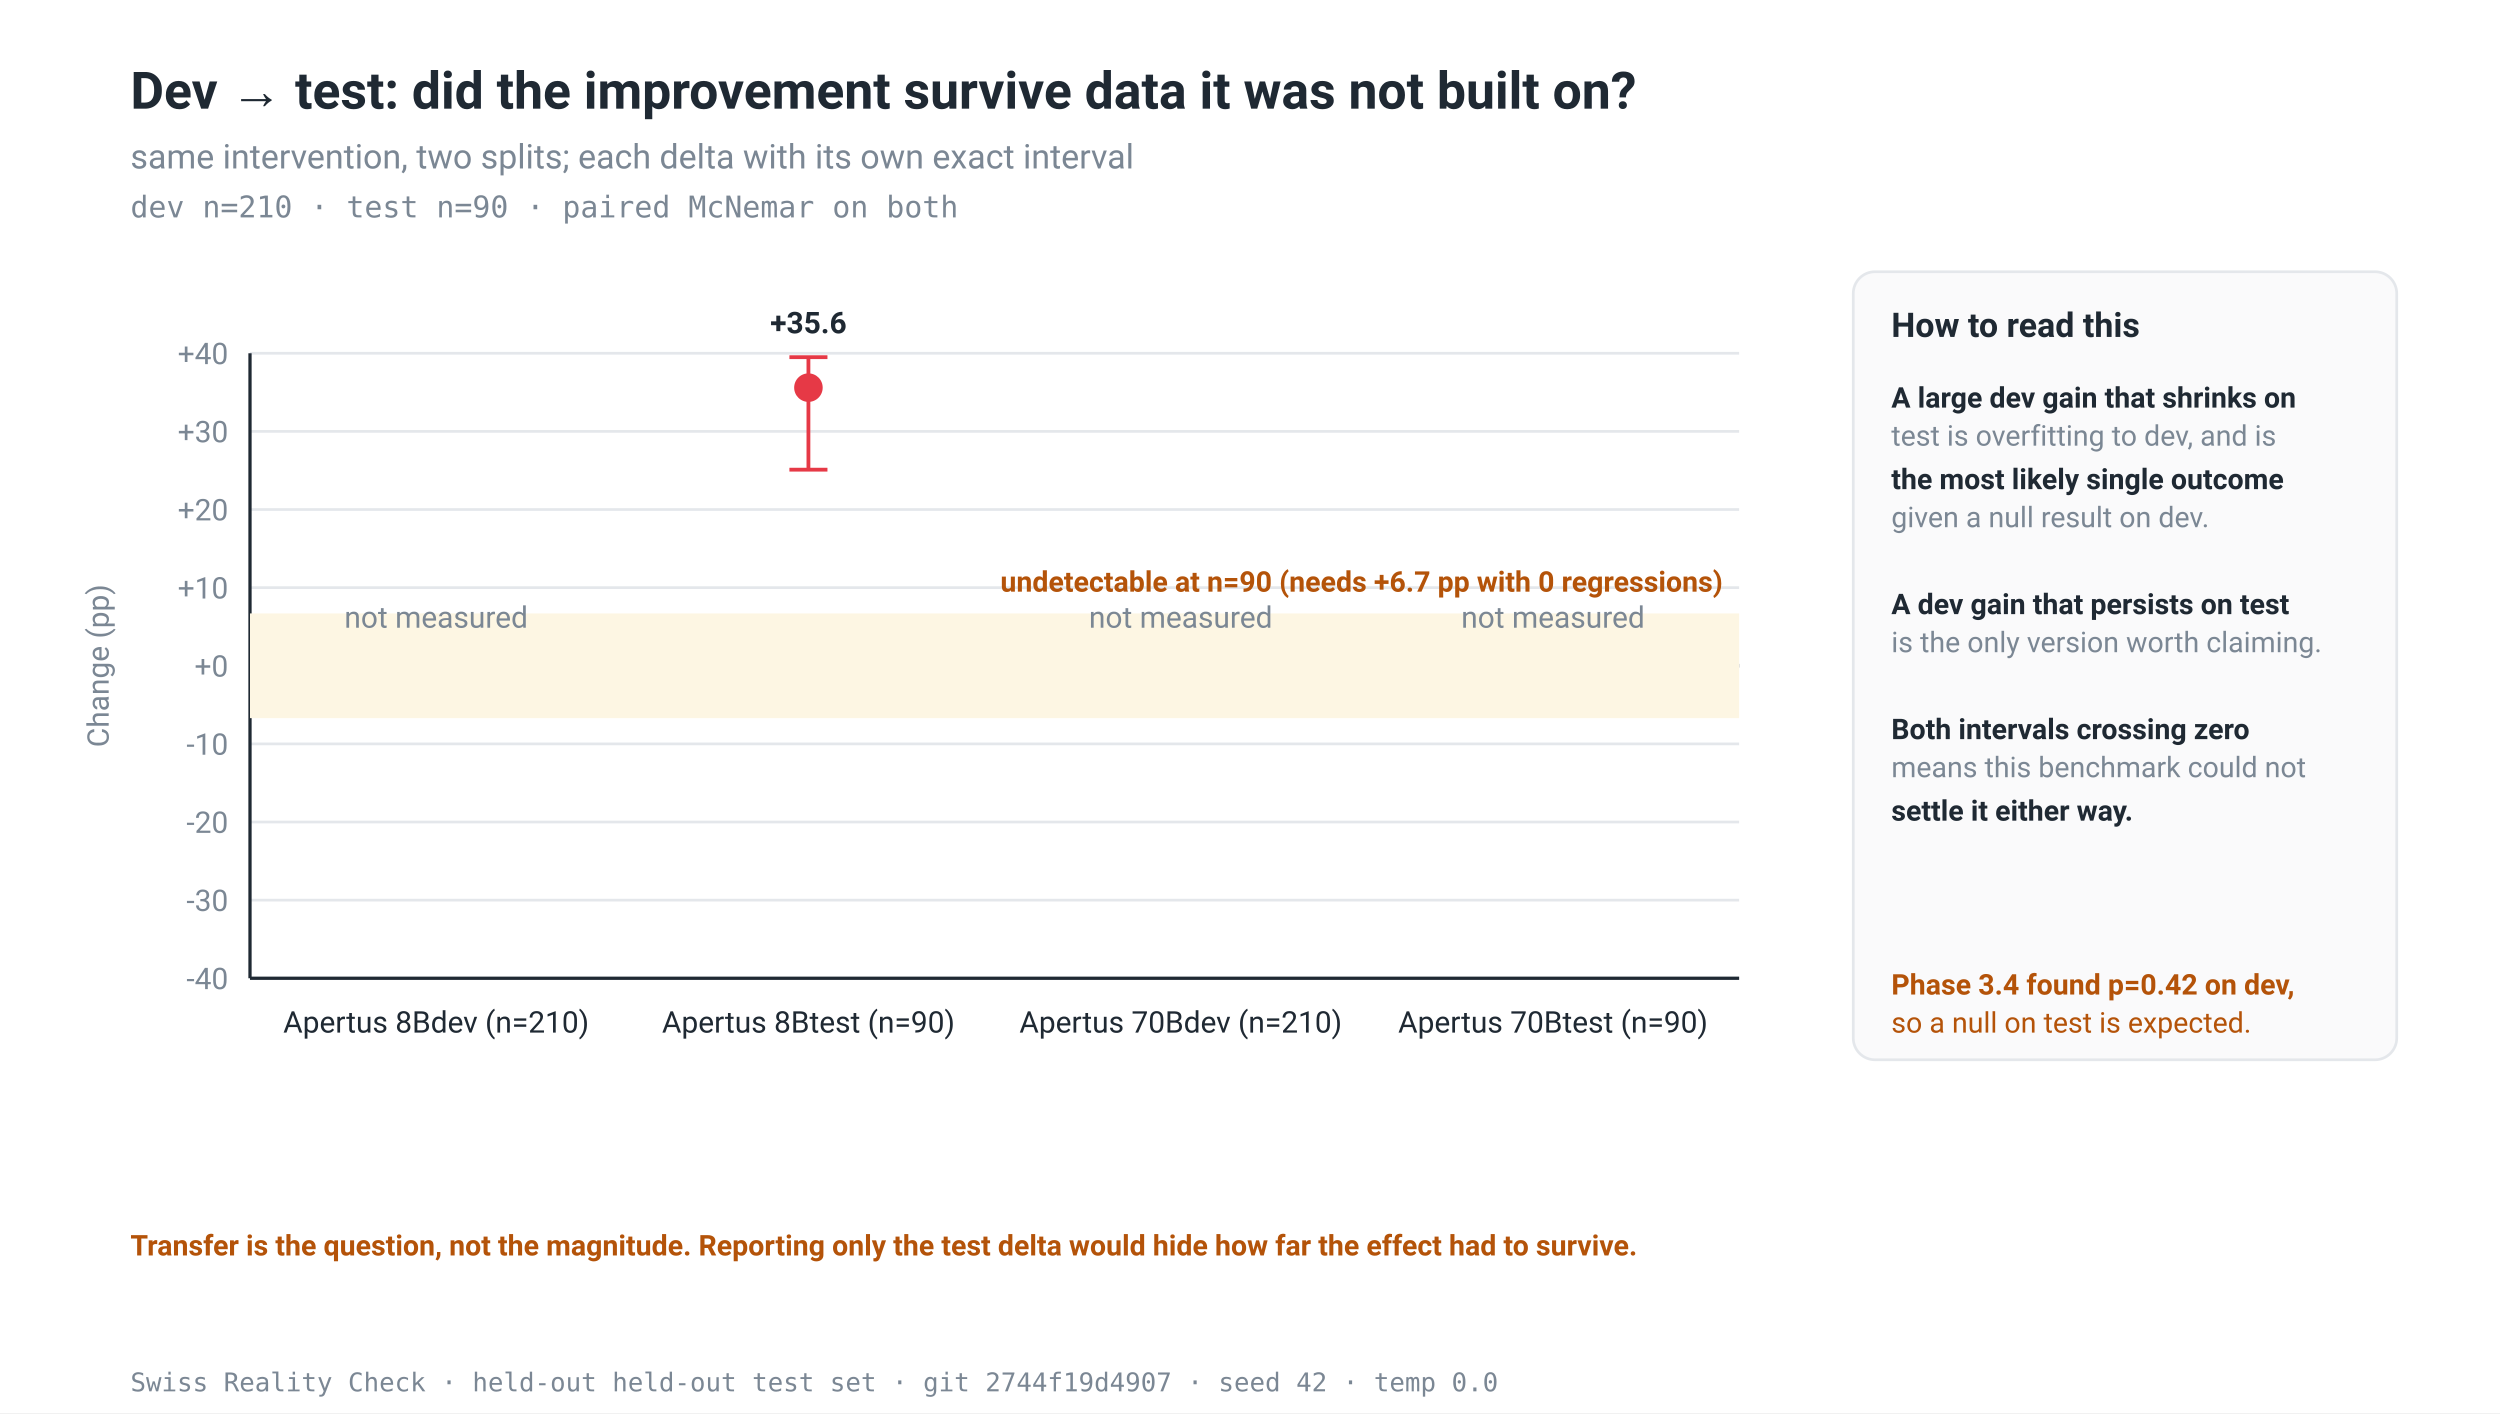
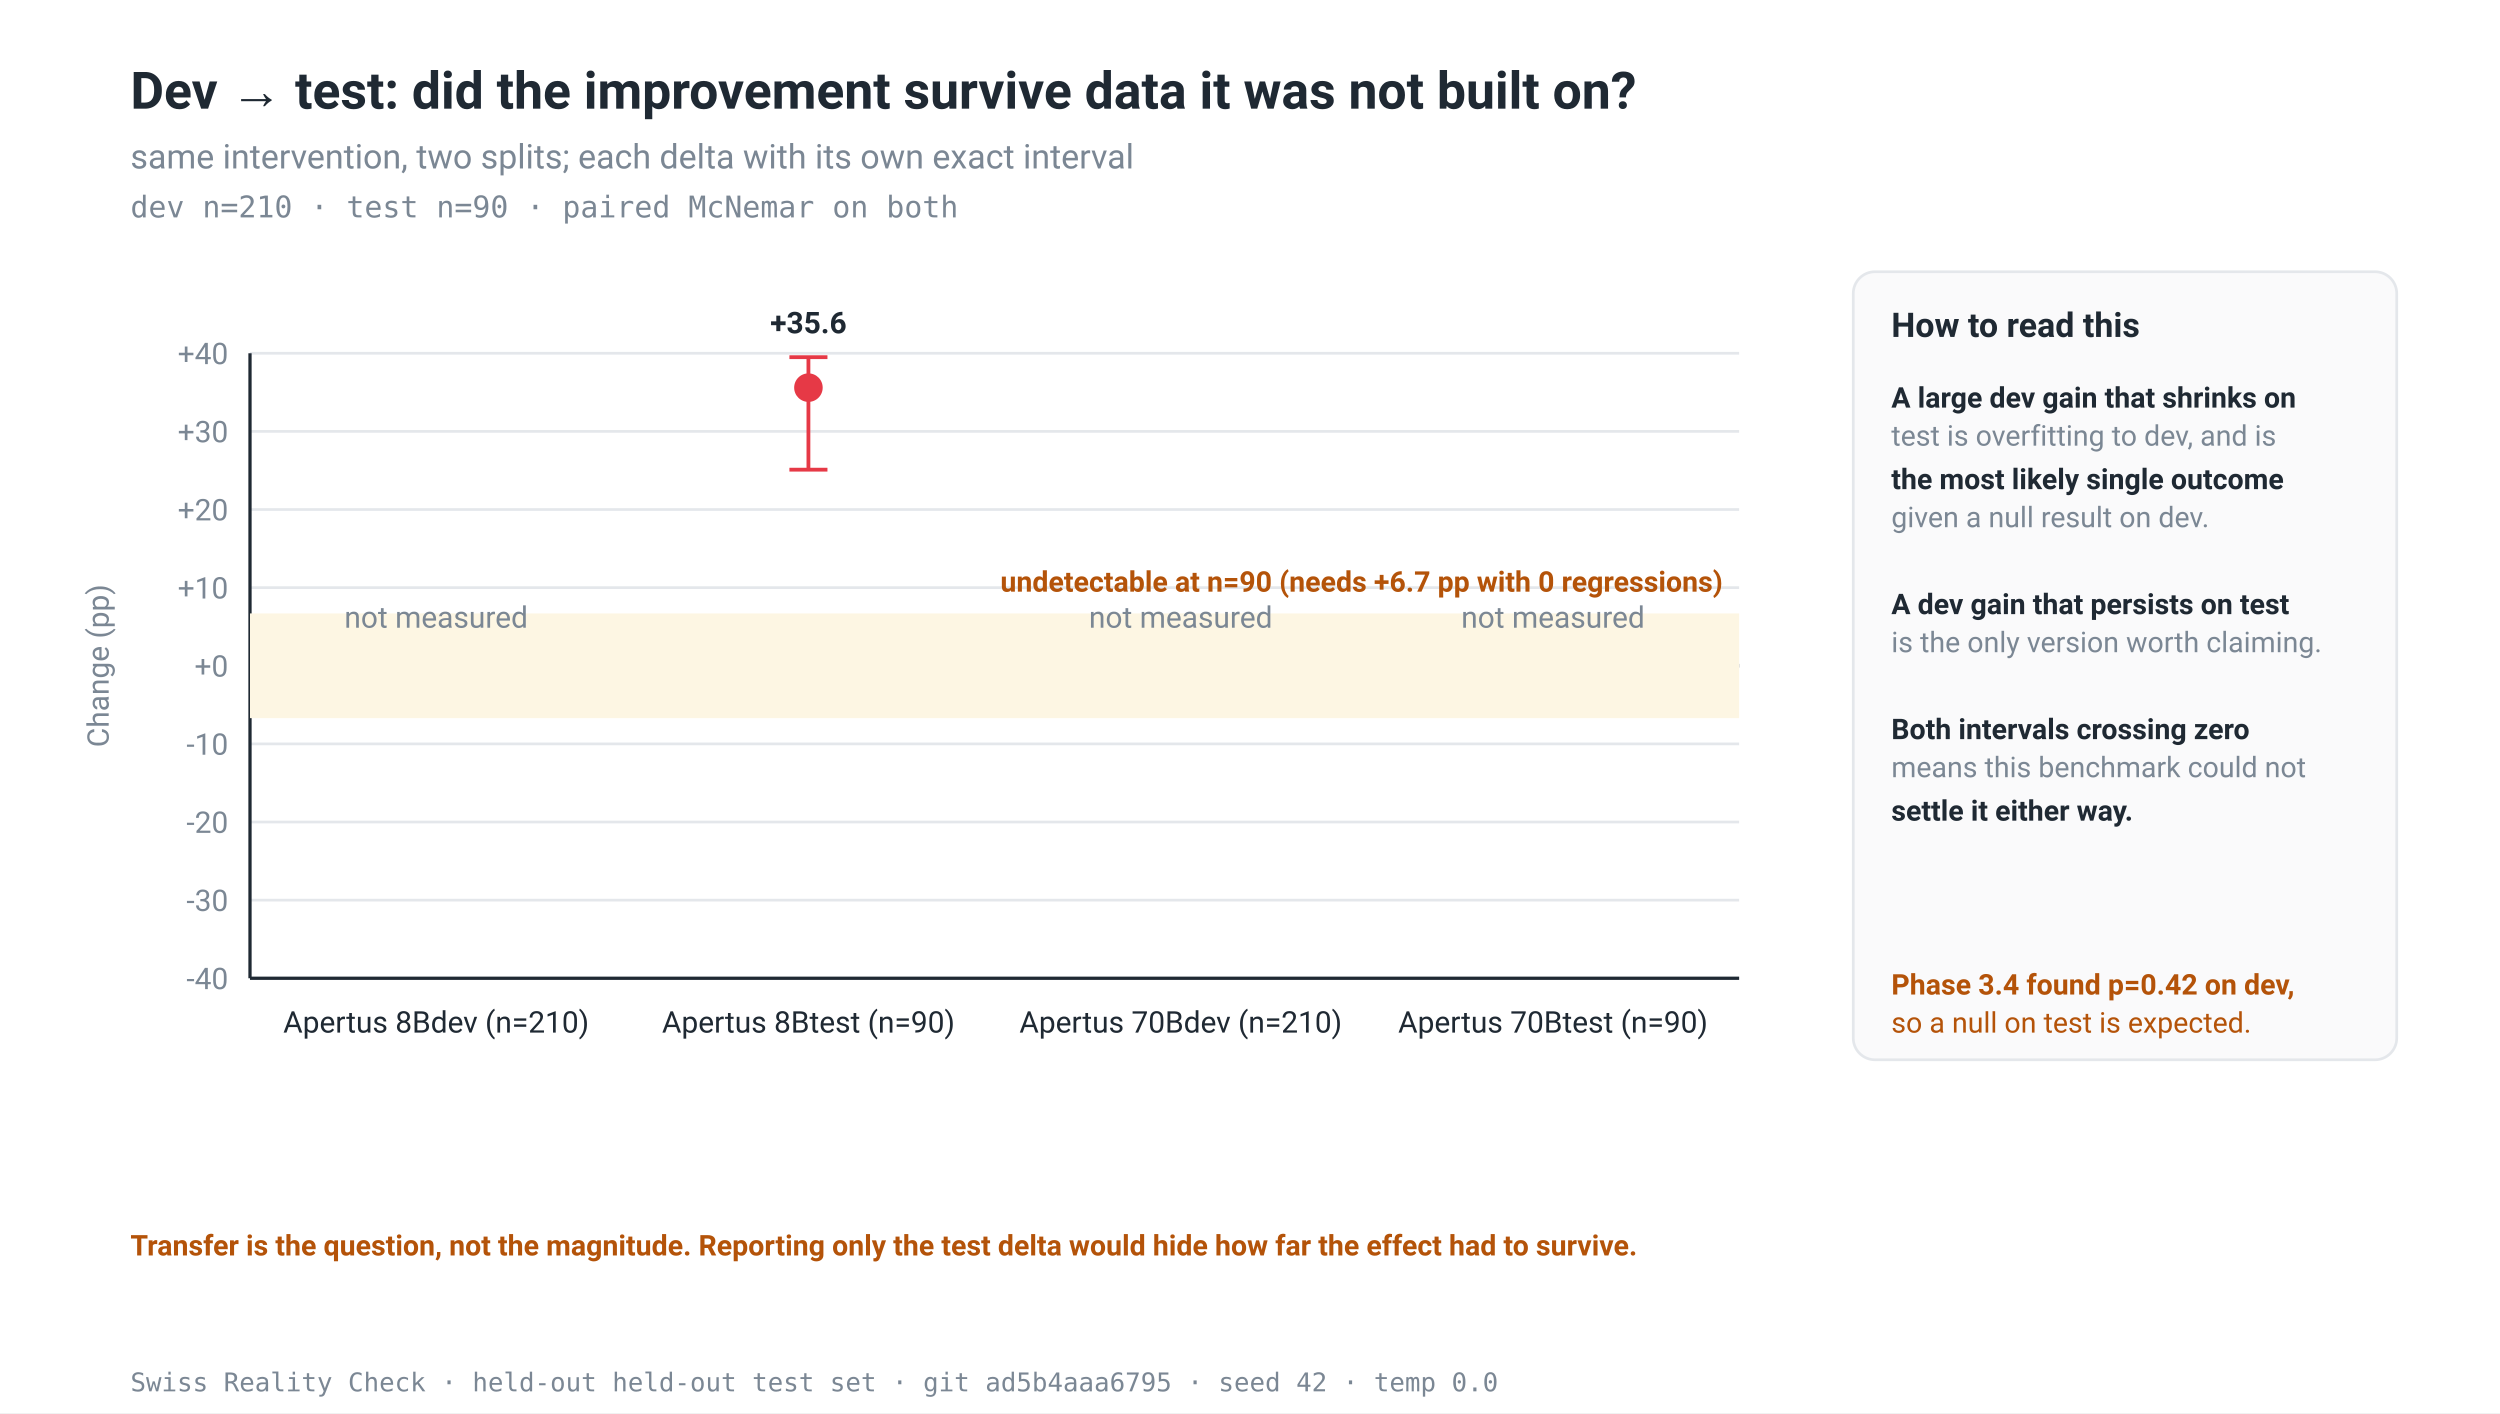
<svg xmlns="http://www.w3.org/2000/svg" width="920" height="520" viewBox="0 0 920 520" role="img" aria-labelledby="t" font-family="ui-sans-serif, -apple-system, 'Segoe UI', Roboto, 'Helvetica Neue', Arial, sans-serif">
  <rect width="920" height="520" fill="#FFFFFF" />
  <text x="48.00" y="40.00" font-family="ui-sans-serif, -apple-system, 'Segoe UI', Roboto, 'Helvetica Neue', Arial, sans-serif" font-size="19" fill="#1F2933" font-weight="bold" text-anchor="start" opacity="1.0" font-style="">Dev → test: did the improvement survive data it was not built on?</text>
  <text x="48.00" y="62.00" font-family="ui-sans-serif, -apple-system, 'Segoe UI', Roboto, 'Helvetica Neue', Arial, sans-serif" font-size="12.5" fill="#7B8794" font-weight="normal" text-anchor="start" opacity="1.0" font-style="">same intervention, two splits; each delta with its own exact interval</text>
  <text x="48.00" y="80.00" font-family="ui-monospace, SFMono-Regular, Menlo, Consolas, monospace" font-size="11" fill="#7B8794" font-weight="normal" text-anchor="start" opacity="1.0" font-style="">dev n=210 · test n=90 · paired McNemar on both</text>
  <line x1="92.00" y1="360.00" x2="640.00" y2="360.00" stroke="#E4E7EB" stroke-width="1" stroke-linecap="butt" />
  <text x="84.00" y="364.00" font-family="ui-sans-serif, -apple-system, 'Segoe UI', Roboto, 'Helvetica Neue', Arial, sans-serif" font-size="11" fill="#7B8794" font-weight="normal" text-anchor="end" opacity="1.0" font-style="">-40</text>
  <line x1="92.00" y1="331.25" x2="640.00" y2="331.25" stroke="#E4E7EB" stroke-width="1" stroke-linecap="butt" />
  <text x="84.00" y="335.25" font-family="ui-sans-serif, -apple-system, 'Segoe UI', Roboto, 'Helvetica Neue', Arial, sans-serif" font-size="11" fill="#7B8794" font-weight="normal" text-anchor="end" opacity="1.0" font-style="">-30</text>
  <line x1="92.00" y1="302.50" x2="640.00" y2="302.50" stroke="#E4E7EB" stroke-width="1" stroke-linecap="butt" />
  <text x="84.00" y="306.50" font-family="ui-sans-serif, -apple-system, 'Segoe UI', Roboto, 'Helvetica Neue', Arial, sans-serif" font-size="11" fill="#7B8794" font-weight="normal" text-anchor="end" opacity="1.0" font-style="">-20</text>
  <line x1="92.00" y1="273.75" x2="640.00" y2="273.75" stroke="#E4E7EB" stroke-width="1" stroke-linecap="butt" />
  <text x="84.00" y="277.75" font-family="ui-sans-serif, -apple-system, 'Segoe UI', Roboto, 'Helvetica Neue', Arial, sans-serif" font-size="11" fill="#7B8794" font-weight="normal" text-anchor="end" opacity="1.0" font-style="">-10</text>
  <line x1="92.00" y1="245.00" x2="640.00" y2="245.00" stroke="#E4E7EB" stroke-width="1" stroke-linecap="butt" />
  <text x="84.00" y="249.00" font-family="ui-sans-serif, -apple-system, 'Segoe UI', Roboto, 'Helvetica Neue', Arial, sans-serif" font-size="11" fill="#7B8794" font-weight="normal" text-anchor="end" opacity="1.0" font-style="">+0</text>
  <line x1="92.00" y1="216.25" x2="640.00" y2="216.25" stroke="#E4E7EB" stroke-width="1" stroke-linecap="butt" />
  <text x="84.00" y="220.25" font-family="ui-sans-serif, -apple-system, 'Segoe UI', Roboto, 'Helvetica Neue', Arial, sans-serif" font-size="11" fill="#7B8794" font-weight="normal" text-anchor="end" opacity="1.0" font-style="">+10</text>
  <line x1="92.00" y1="187.50" x2="640.00" y2="187.50" stroke="#E4E7EB" stroke-width="1" stroke-linecap="butt" />
  <text x="84.00" y="191.50" font-family="ui-sans-serif, -apple-system, 'Segoe UI', Roboto, 'Helvetica Neue', Arial, sans-serif" font-size="11" fill="#7B8794" font-weight="normal" text-anchor="end" opacity="1.0" font-style="">+20</text>
  <line x1="92.00" y1="158.75" x2="640.00" y2="158.75" stroke="#E4E7EB" stroke-width="1" stroke-linecap="butt" />
  <text x="84.00" y="162.75" font-family="ui-sans-serif, -apple-system, 'Segoe UI', Roboto, 'Helvetica Neue', Arial, sans-serif" font-size="11" fill="#7B8794" font-weight="normal" text-anchor="end" opacity="1.0" font-style="">+30</text>
  <line x1="92.00" y1="130.00" x2="640.00" y2="130.00" stroke="#E4E7EB" stroke-width="1" stroke-linecap="butt" />
  <text x="84.00" y="134.00" font-family="ui-sans-serif, -apple-system, 'Segoe UI', Roboto, 'Helvetica Neue', Arial, sans-serif" font-size="11" fill="#7B8794" font-weight="normal" text-anchor="end" opacity="1.0" font-style="">+40</text>
  <line x1="92.00" y1="130.00" x2="92.00" y2="360.00" stroke="#1F2933" stroke-width="1.2" stroke-linecap="butt" />
  <line x1="92.00" y1="360.00" x2="640.00" y2="360.00" stroke="#1F2933" stroke-width="1.2" stroke-linecap="butt" />
  <text x="40.00" y="245.00" font-family="ui-sans-serif, -apple-system, 'Segoe UI', Roboto, 'Helvetica Neue', Arial, sans-serif" font-size="11" fill="#7B8794" font-weight="normal" text-anchor="middle" transform="rotate(-90 40.00 245.00)">Change (pp)</text>
  <line x1="92.00" y1="245.00" x2="640.00" y2="245.00" stroke="#1F2933" stroke-width="1.4" stroke-linecap="butt" />
  <text x="636.00" y="239.00" font-family="ui-sans-serif, -apple-system, 'Segoe UI', Roboto, 'Helvetica Neue', Arial, sans-serif" font-size="11" fill="#1F2933" font-weight="bold" text-anchor="end" opacity="1.0" font-style="">no change</text>
  <rect x="92.00" y="225.74" width="548.00" height="38.53" rx="0" fill="#FDF6E3" stroke="none" stroke-width="1" opacity="1.0" />
  <text x="634.00" y="217.74" font-family="ui-sans-serif, -apple-system, 'Segoe UI', Roboto, 'Helvetica Neue', Arial, sans-serif" font-size="10.5" fill="#B45309" font-weight="bold" text-anchor="end" opacity="1.0" font-style="">undetectable at n=90 (needs +6.7 pp with 0 regressions)</text>
  <text x="160.50" y="231.00" font-family="ui-sans-serif, -apple-system, 'Segoe UI', Roboto, 'Helvetica Neue', Arial, sans-serif" font-size="11" fill="#7B8794" font-weight="normal" text-anchor="middle" opacity="1.0" font-style="">not measured</text>
  <circle cx="297.50" cy="142.65" r="6" fill="#E63946" stroke="#FFFFFF" stroke-width="1.5" opacity="1.0" />
  <line x1="297.50" y1="172.84" x2="297.50" y2="131.44" stroke="#E63946" stroke-width="1.4" stroke-linecap="butt" />
  <line x1="290.50" y1="172.84" x2="304.50" y2="172.84" stroke="#E63946" stroke-width="1.4" stroke-linecap="butt" />
  <line x1="290.50" y1="131.44" x2="304.50" y2="131.44" stroke="#E63946" stroke-width="1.4" stroke-linecap="butt" />
  <text x="297.50" y="122.65" font-family="ui-sans-serif, -apple-system, 'Segoe UI', Roboto, 'Helvetica Neue', Arial, sans-serif" font-size="11" fill="#1F2933" font-weight="bold" text-anchor="middle" opacity="1.0" font-style="">+35.6</text>
  <text x="434.50" y="231.00" font-family="ui-sans-serif, -apple-system, 'Segoe UI', Roboto, 'Helvetica Neue', Arial, sans-serif" font-size="11" fill="#7B8794" font-weight="normal" text-anchor="middle" opacity="1.0" font-style="">not measured</text>
  <text x="571.50" y="231.00" font-family="ui-sans-serif, -apple-system, 'Segoe UI', Roboto, 'Helvetica Neue', Arial, sans-serif" font-size="11" fill="#7B8794" font-weight="normal" text-anchor="middle" opacity="1.0" font-style="">not measured</text>
  <text x="160.50" y="380.00" font-family="ui-sans-serif, -apple-system, 'Segoe UI', Roboto, 'Helvetica Neue', Arial, sans-serif" font-size="11" fill="#1F2933" font-weight="normal" text-anchor="middle" opacity="1.0" font-style="">Apertus 8B
dev (n=210)</text>
  <text x="297.50" y="380.00" font-family="ui-sans-serif, -apple-system, 'Segoe UI', Roboto, 'Helvetica Neue', Arial, sans-serif" font-size="11" fill="#1F2933" font-weight="normal" text-anchor="middle" opacity="1.0" font-style="">Apertus 8B
test (n=90)</text>
  <text x="434.50" y="380.00" font-family="ui-sans-serif, -apple-system, 'Segoe UI', Roboto, 'Helvetica Neue', Arial, sans-serif" font-size="11" fill="#1F2933" font-weight="normal" text-anchor="middle" opacity="1.0" font-style="">Apertus 70B
dev (n=210)</text>
  <text x="571.50" y="380.00" font-family="ui-sans-serif, -apple-system, 'Segoe UI', Roboto, 'Helvetica Neue', Arial, sans-serif" font-size="11" fill="#1F2933" font-weight="normal" text-anchor="middle" opacity="1.0" font-style="">Apertus 70B
test (n=90)</text>
  <rect x="682.00" y="100.00" width="200.00" height="290.00" rx="8" fill="#FAFAFB" stroke="#E4E7EB" stroke-width="1" opacity="1.0" />
  <text x="696.00" y="124.00" font-family="ui-sans-serif, -apple-system, 'Segoe UI', Roboto, 'Helvetica Neue', Arial, sans-serif" font-size="12.5" fill="#1F2933" font-weight="bold" text-anchor="start" opacity="1.0" font-style="">How to read this</text>
  <text x="696.00" y="150.00" font-family="ui-sans-serif, -apple-system, 'Segoe UI', Roboto, 'Helvetica Neue', Arial, sans-serif" font-size="10.5" fill="#1F2933" font-weight="bold" text-anchor="start" opacity="1.0" font-style="">A large dev gain that shrinks on</text>
  <text x="696.00" y="164.00" font-family="ui-sans-serif, -apple-system, 'Segoe UI', Roboto, 'Helvetica Neue', Arial, sans-serif" font-size="10.5" fill="#7B8794" font-weight="normal" text-anchor="start" opacity="1.0" font-style="">test is overfitting to dev, and is</text>
  <text x="696.00" y="180.00" font-family="ui-sans-serif, -apple-system, 'Segoe UI', Roboto, 'Helvetica Neue', Arial, sans-serif" font-size="10.5" fill="#1F2933" font-weight="bold" text-anchor="start" opacity="1.0" font-style="">the most likely single outcome</text>
  <text x="696.00" y="194.00" font-family="ui-sans-serif, -apple-system, 'Segoe UI', Roboto, 'Helvetica Neue', Arial, sans-serif" font-size="10.5" fill="#7B8794" font-weight="normal" text-anchor="start" opacity="1.0" font-style="">given a null result on dev.</text>
  <text x="696.00" y="226.00" font-family="ui-sans-serif, -apple-system, 'Segoe UI', Roboto, 'Helvetica Neue', Arial, sans-serif" font-size="10.5" fill="#1F2933" font-weight="bold" text-anchor="start" opacity="1.0" font-style="">A dev gain that persists on test</text>
  <text x="696.00" y="240.00" font-family="ui-sans-serif, -apple-system, 'Segoe UI', Roboto, 'Helvetica Neue', Arial, sans-serif" font-size="10.5" fill="#7B8794" font-weight="normal" text-anchor="start" opacity="1.0" font-style="">is the only version worth claiming.</text>
  <text x="696.00" y="272.00" font-family="ui-sans-serif, -apple-system, 'Segoe UI', Roboto, 'Helvetica Neue', Arial, sans-serif" font-size="10.5" fill="#1F2933" font-weight="bold" text-anchor="start" opacity="1.0" font-style="">Both intervals crossing zero</text>
  <text x="696.00" y="286.00" font-family="ui-sans-serif, -apple-system, 'Segoe UI', Roboto, 'Helvetica Neue', Arial, sans-serif" font-size="10.5" fill="#7B8794" font-weight="normal" text-anchor="start" opacity="1.0" font-style="">means this benchmark could not</text>
  <text x="696.00" y="302.00" font-family="ui-sans-serif, -apple-system, 'Segoe UI', Roboto, 'Helvetica Neue', Arial, sans-serif" font-size="10.5" fill="#1F2933" font-weight="bold" text-anchor="start" opacity="1.0" font-style="">settle it either way.</text>
  <text x="696.00" y="366.00" font-family="ui-sans-serif, -apple-system, 'Segoe UI', Roboto, 'Helvetica Neue', Arial, sans-serif" font-size="10.5" fill="#B45309" font-weight="bold" text-anchor="start" opacity="1.0" font-style="">Phase 3.4 found p=0.42 on dev,</text>
  <text x="696.00" y="380.00" font-family="ui-sans-serif, -apple-system, 'Segoe UI', Roboto, 'Helvetica Neue', Arial, sans-serif" font-size="10.5" fill="#B45309" font-weight="normal" text-anchor="start" opacity="1.0" font-style="">so a null on test is expected.</text>
  <text x="48.00" y="462.00" font-family="ui-sans-serif, -apple-system, 'Segoe UI', Roboto, 'Helvetica Neue', Arial, sans-serif" font-size="10.5" fill="#B45309" font-weight="bold" text-anchor="start" opacity="1.0" font-style="">Transfer is the question, not the magnitude. Reporting only the test delta would hide how far the effect had to survive.</text>
-   <text x="48.00" y="512.00" font-family="ui-monospace, SFMono-Regular, Menlo, Consolas, monospace" font-size="9.5" fill="#7B8794" font-weight="normal" text-anchor="start" opacity="1.0" font-style="">Swiss Reality Check · held-out held-out test set · git 2744f19d4907 · seed 42 · temp 0.0</text>
+   <text x="48.00" y="512.00" font-family="ui-monospace, SFMono-Regular, Menlo, Consolas, monospace" font-size="9.5" fill="#7B8794" font-weight="normal" text-anchor="start" opacity="1.0" font-style="">Swiss Reality Check · held-out held-out test set · git ad5b4aaa6795 · seed 42 · temp 0.0</text>
</svg>
